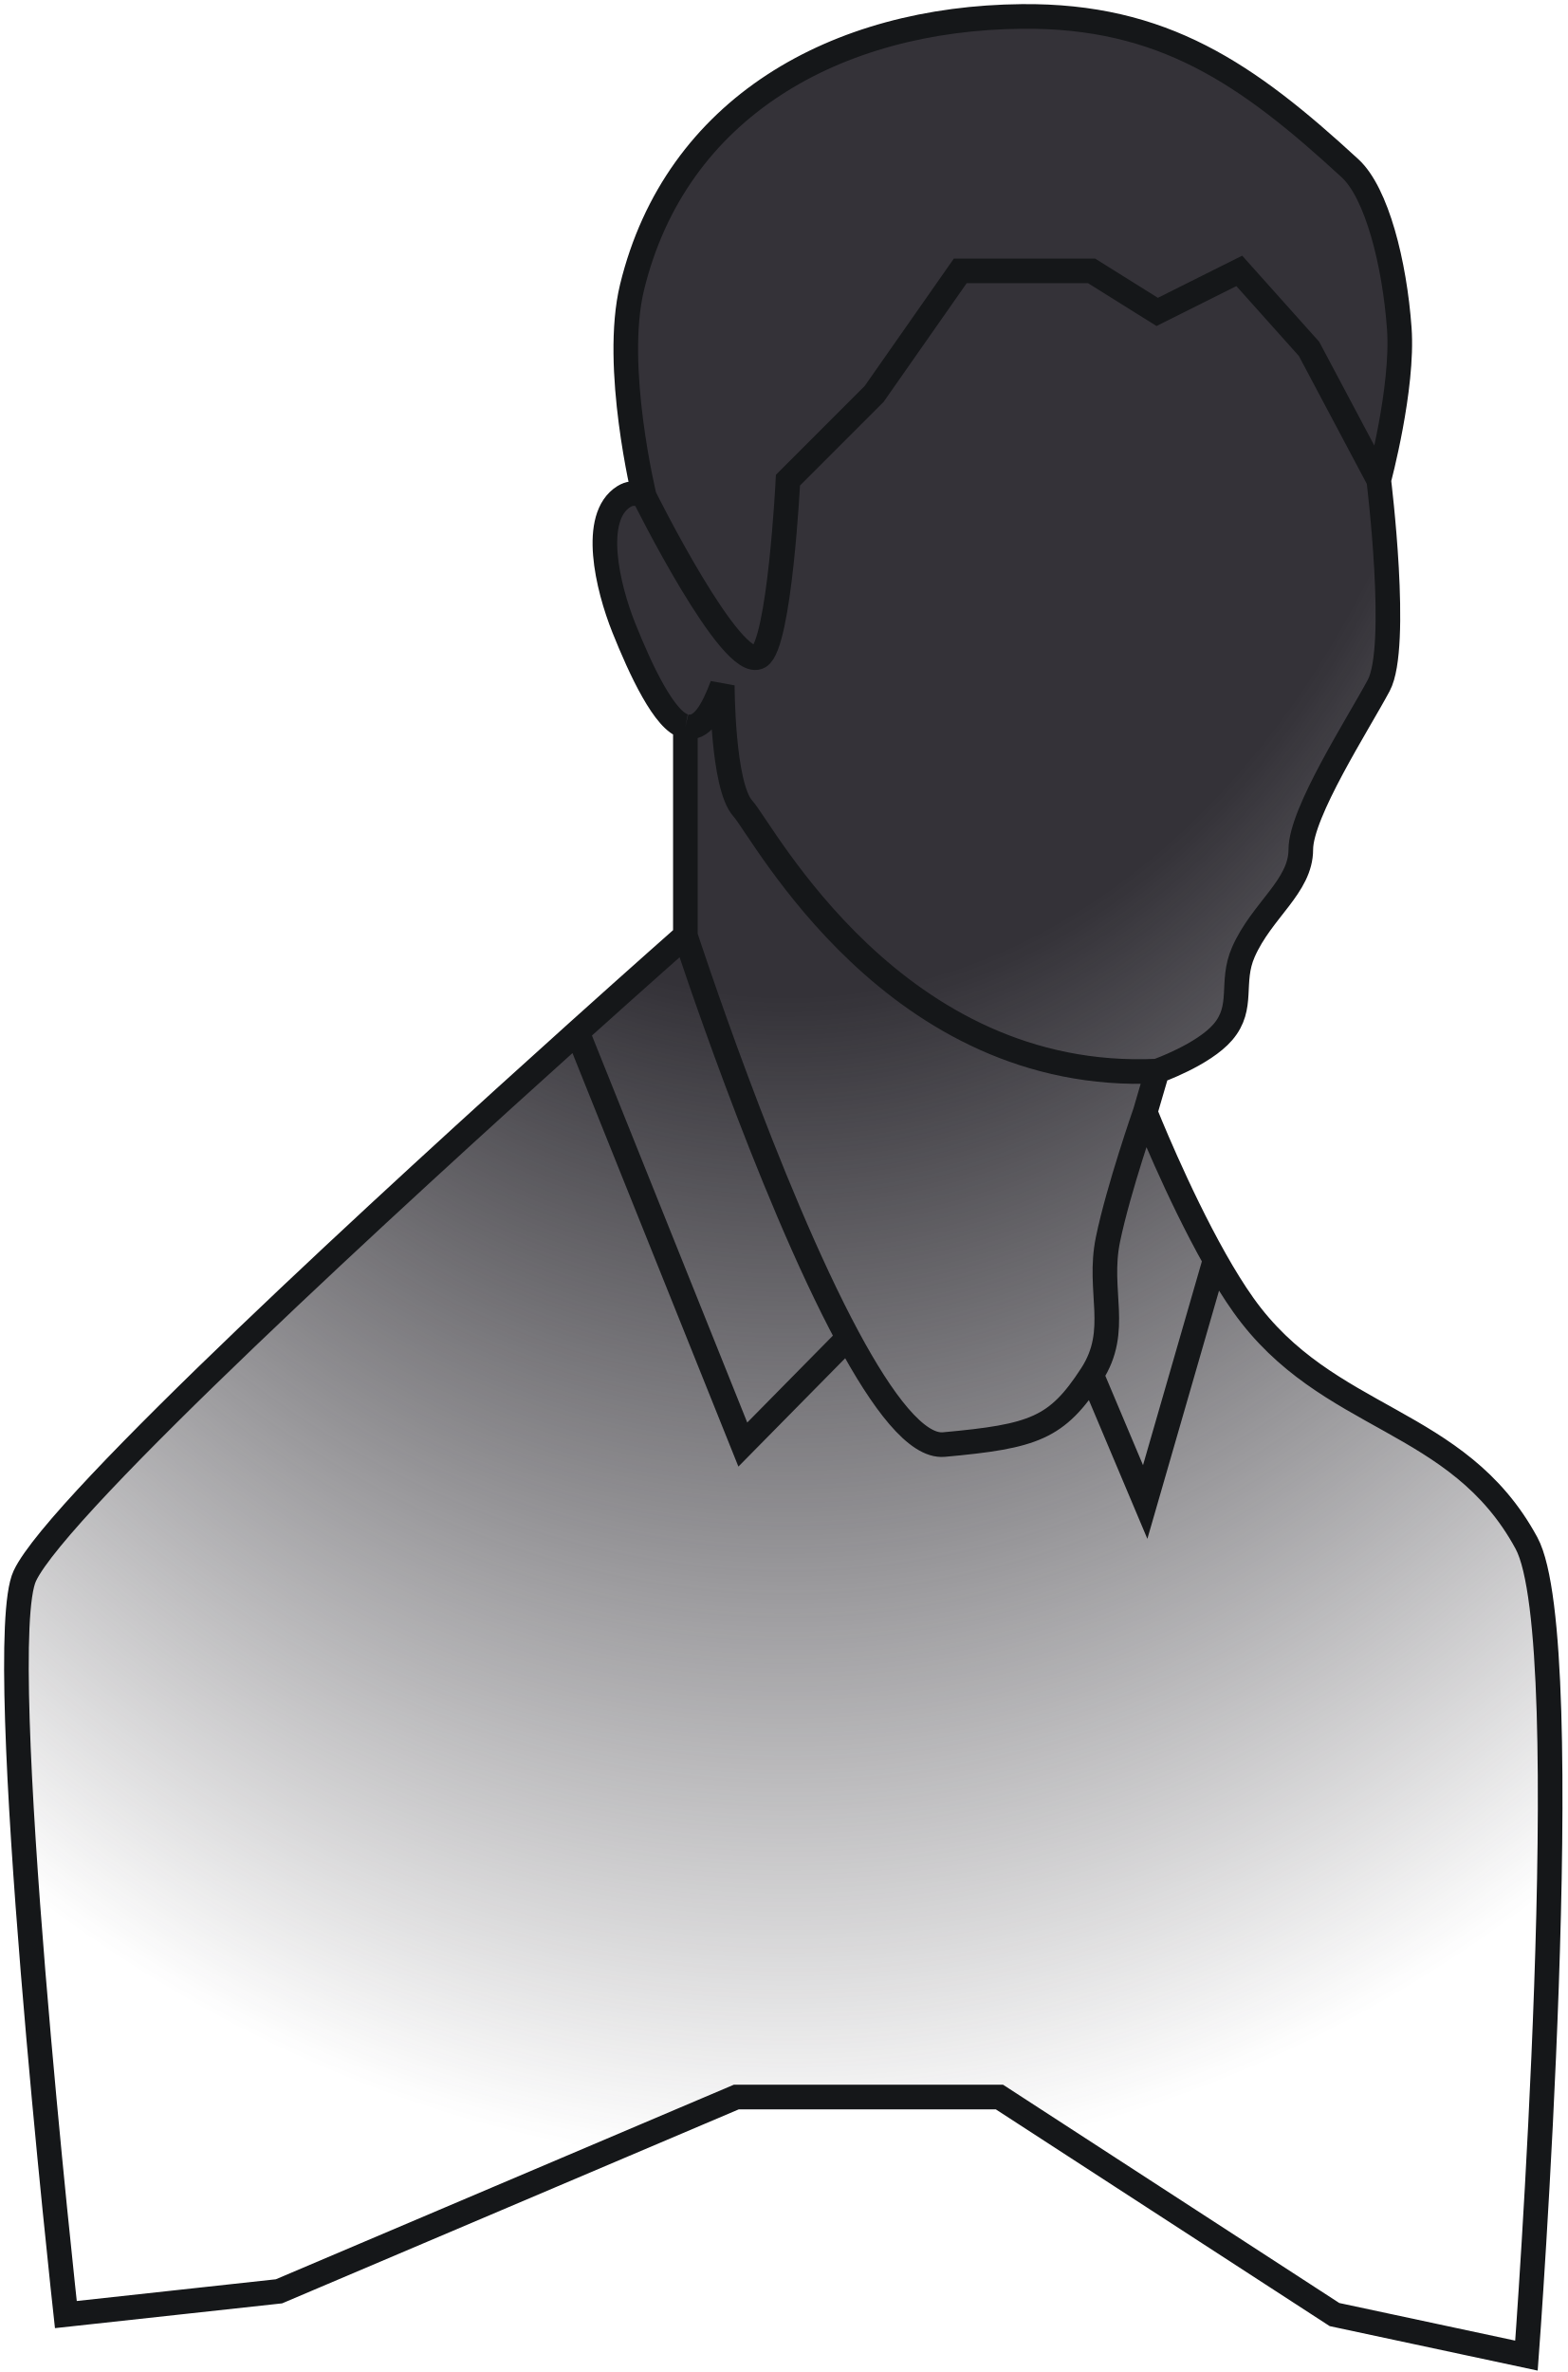
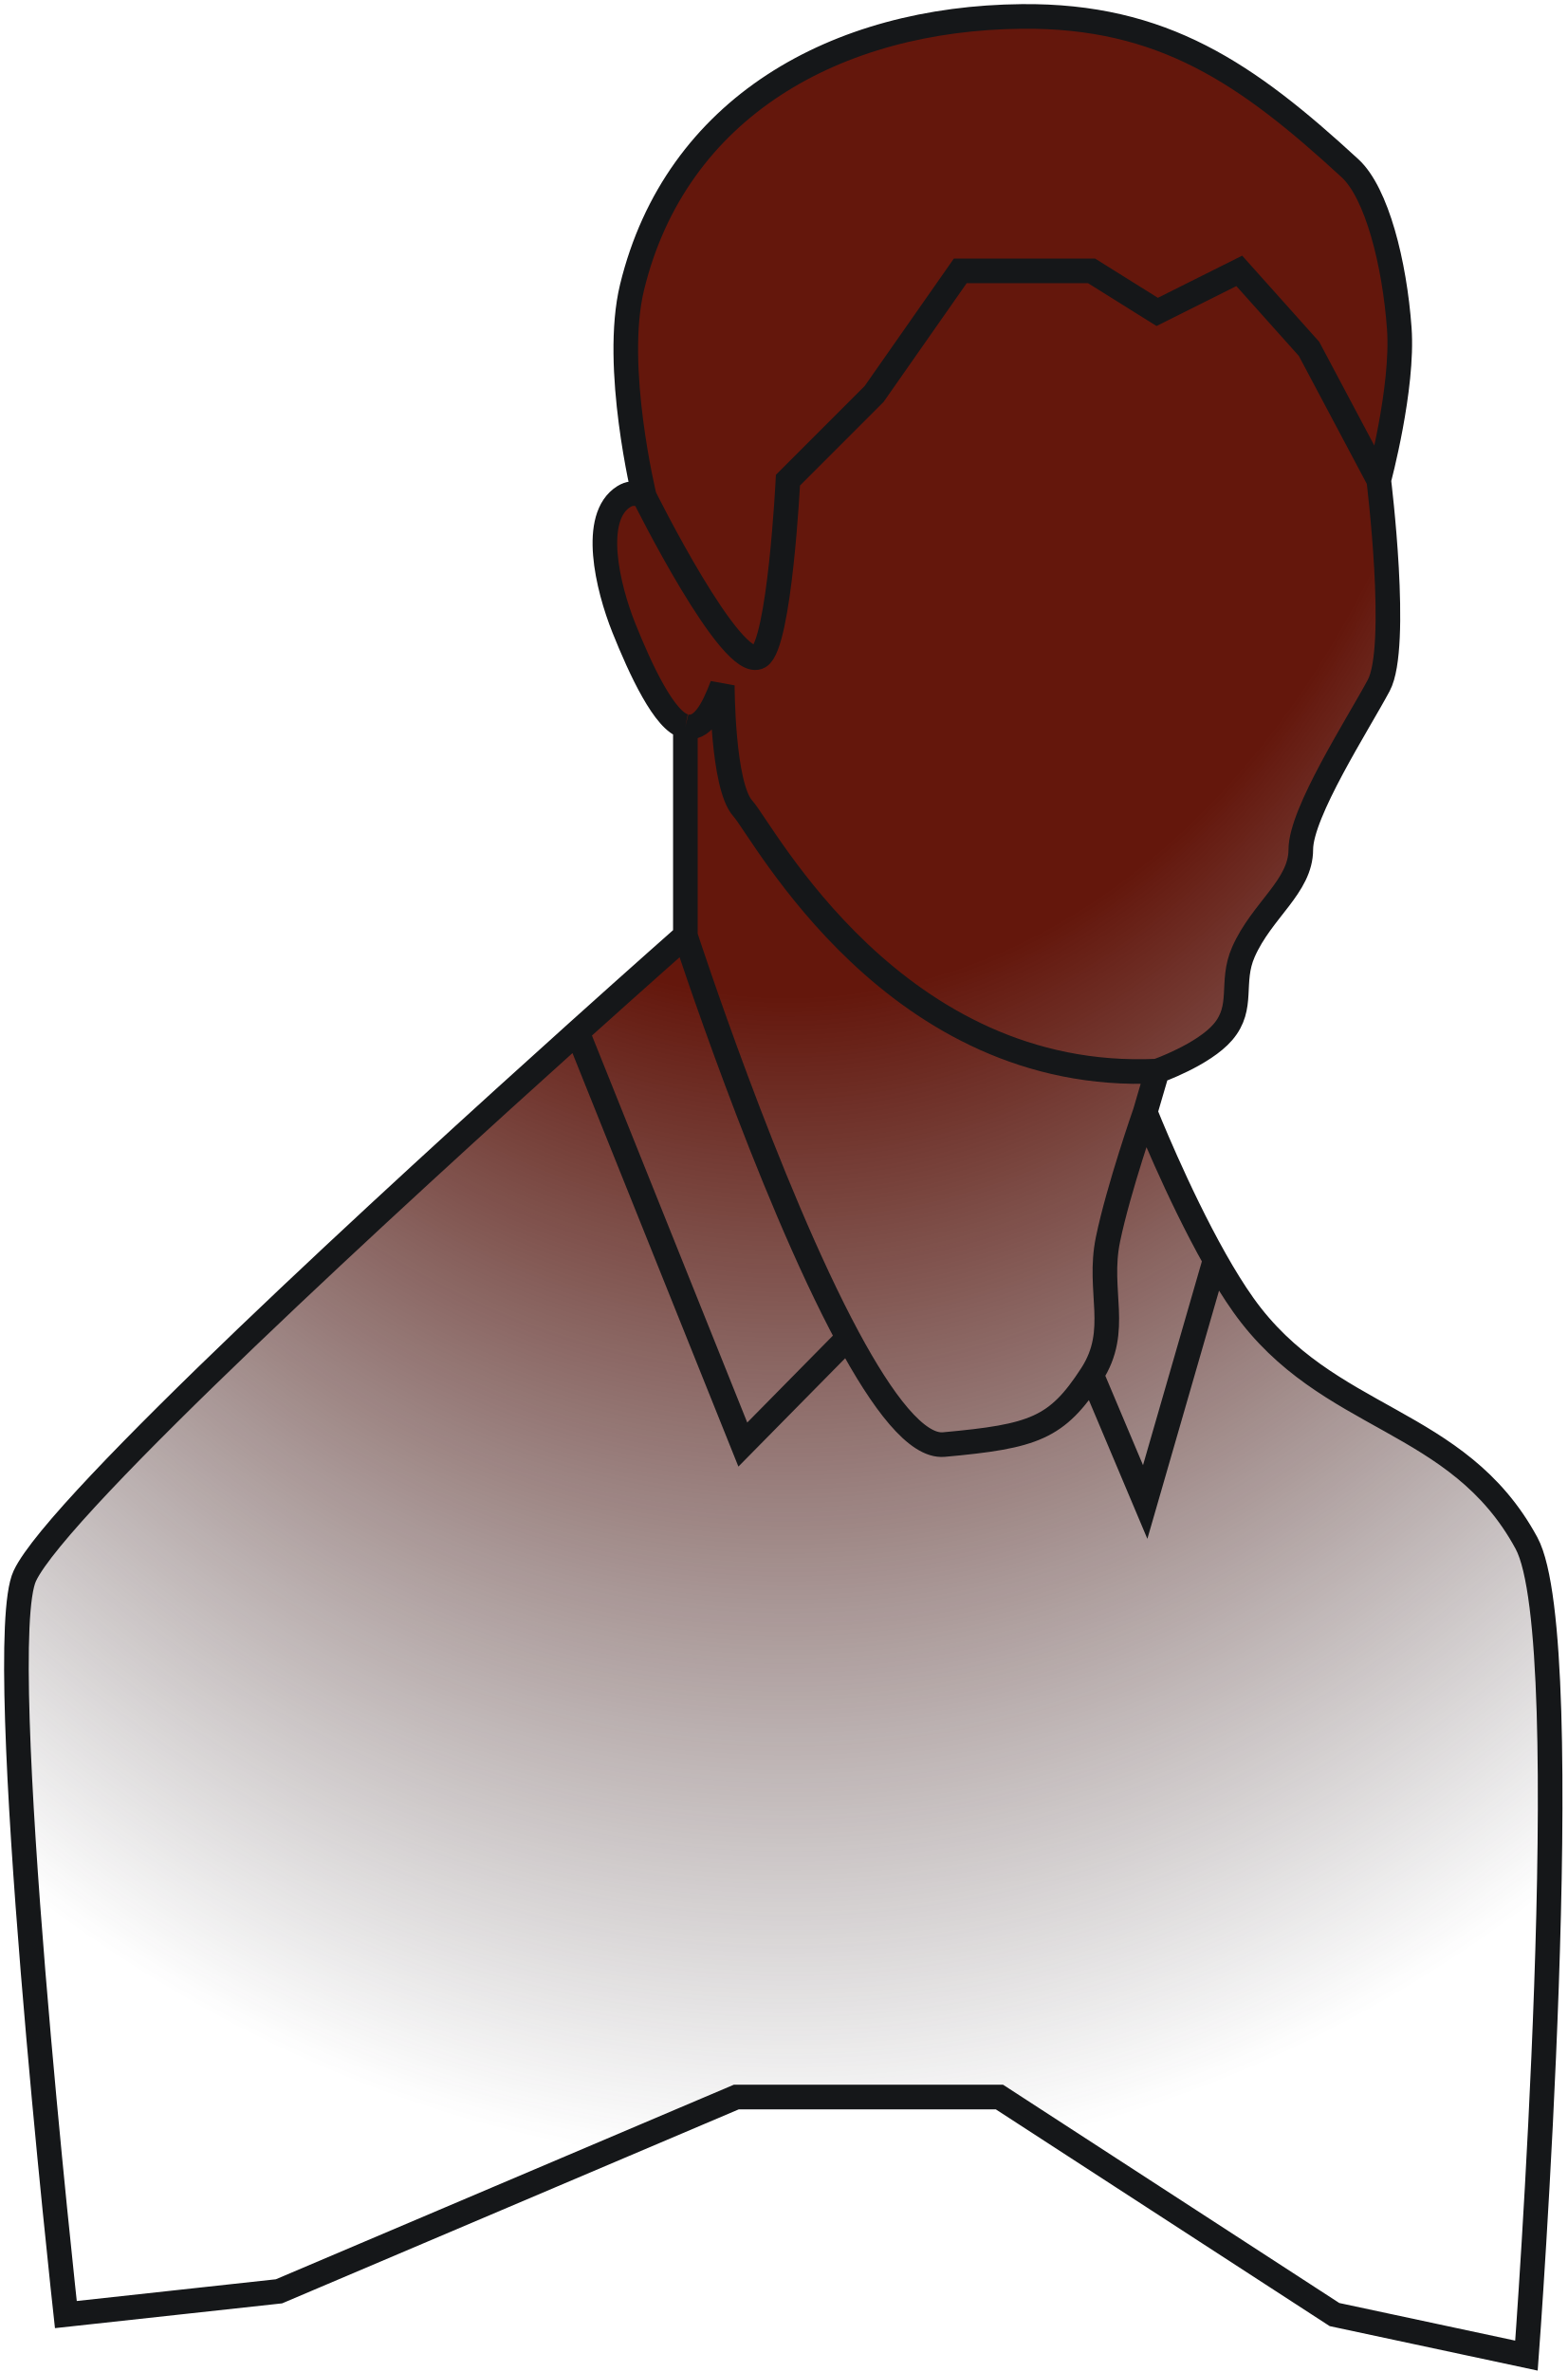
<svg xmlns="http://www.w3.org/2000/svg" width="191" height="289" viewBox="0 0 191 289" fill="none">
  <path d="M151.525 116.003C149.897 119.706 151.659 122.683 149.025 125.753C146.659 128.51 141.025 130.503 141.025 130.503L139.561 135.503C139.561 135.503 143.449 145.302 148.081 153.5C149.2 155.482 150.363 157.37 151.525 159.003C161.726 173.346 177.642 172.527 186.025 188.003C192.525 200.003 186.025 287.003 186.025 287.003L162.632 282.003L121.798 255.5H89.729L34 279.17L8.025 282.003C8.025 282.003 -0.975 200.503 3.025 192.003C7.146 183.246 48.604 145.306 70.356 125.753C78.232 118.672 83.525 114.003 83.525 114.003V88.503C81.025 88.003 78.025 81.503 76.025 76.503C74.025 71.503 72.025 63.003 76.025 60.503C77.349 59.675 78.525 60.503 78.525 60.503C78.525 60.503 74.668 44.695 77.025 35.001C82.362 13.054 101.939 2.223 124.525 2.003C141.735 1.835 152.026 9.001 164.525 20.503C167.785 23.503 169.949 32.056 170.525 40.003C171.051 47.274 168.025 58.503 168.025 58.503C168.025 58.503 170.536 78.798 168.025 83.503C165.513 88.207 158.525 99.003 158.525 103.503C158.525 108.003 153.777 110.881 151.525 116.003Z" fill="url(#paint0_radial_5_55)" />
  <path d="M141.025 130.503C109.025 132.003 93.025 101.266 90.525 98.503C88.025 95.74 88.025 83.503 88.025 83.503C86.839 86.641 85.525 89.003 83.525 88.503M141.025 130.503C141.025 130.503 146.659 128.51 149.025 125.753C151.659 122.683 149.897 119.706 151.525 116.003C153.777 110.881 158.525 108.003 158.525 103.503C158.525 99.003 165.513 88.207 168.025 83.503C170.536 78.798 168.025 58.503 168.025 58.503M141.025 130.503L139.561 135.503M168.025 58.503C168.025 58.503 171.051 47.274 170.525 40.003C169.949 32.056 167.785 23.503 164.525 20.503C152.026 9.001 141.735 1.835 124.525 2.003C101.939 2.223 82.362 13.054 77.025 35.001C74.668 44.695 78.525 60.503 78.525 60.503M168.025 58.503L159.525 42.503L151.025 33.003L141.025 38.003L133.025 33.003H117.025L106.525 48.003L96.025 58.503C96.025 58.503 95.025 78.503 92.525 80.003C89.191 82.003 78.525 60.503 78.525 60.503M78.525 60.503C78.525 60.503 77.349 59.675 76.025 60.503C72.025 63.003 74.025 71.503 76.025 76.503C78.025 81.503 81.025 88.003 83.525 88.503M83.525 88.503V114.003M83.525 114.003C83.525 114.003 93.551 144.814 103.342 163M83.525 114.003C83.525 114.003 78.232 118.672 70.356 125.753M133.025 167.503C128.794 174.024 126.024 175.003 115.025 176.003C111.717 176.304 107.551 170.819 103.342 163M133.025 167.503C136.557 162.058 133.711 157.359 135.025 151.003C136.301 144.827 139.561 135.503 139.561 135.503M133.025 167.503L139.561 183L148.081 153.5M139.561 135.503C139.561 135.503 143.449 145.302 148.081 153.5M148.081 153.5C149.2 155.482 150.363 157.37 151.525 159.003C161.726 173.346 177.642 172.527 186.025 188.003C192.525 200.003 186.025 287.003 186.025 287.003L162.632 282.003L121.798 255.5H89.729L34 279.17L8.025 282.003C8.025 282.003 -0.975 200.503 3.025 192.003C7.146 183.246 48.604 145.306 70.356 125.753M103.342 163L96.933 169.501L90.525 176.003L70.356 125.753" stroke="#151719" stroke-width="3" />
  <defs>
    <radialGradient id="paint0_radial_5_55" cx="0" cy="0" r="1" gradientUnits="userSpaceOnUse" gradientTransform="translate(95.9265 2) rotate(90) scale(262.632 191.613)">
-       <stop offset="0.454" stop-color="#343238" />
+       <stop offset="0.454" stop-color="#64170C" />
      <stop offset="1" stop-color="#343238" stop-opacity="0" />
    </radialGradient>
  </defs>
</svg>
